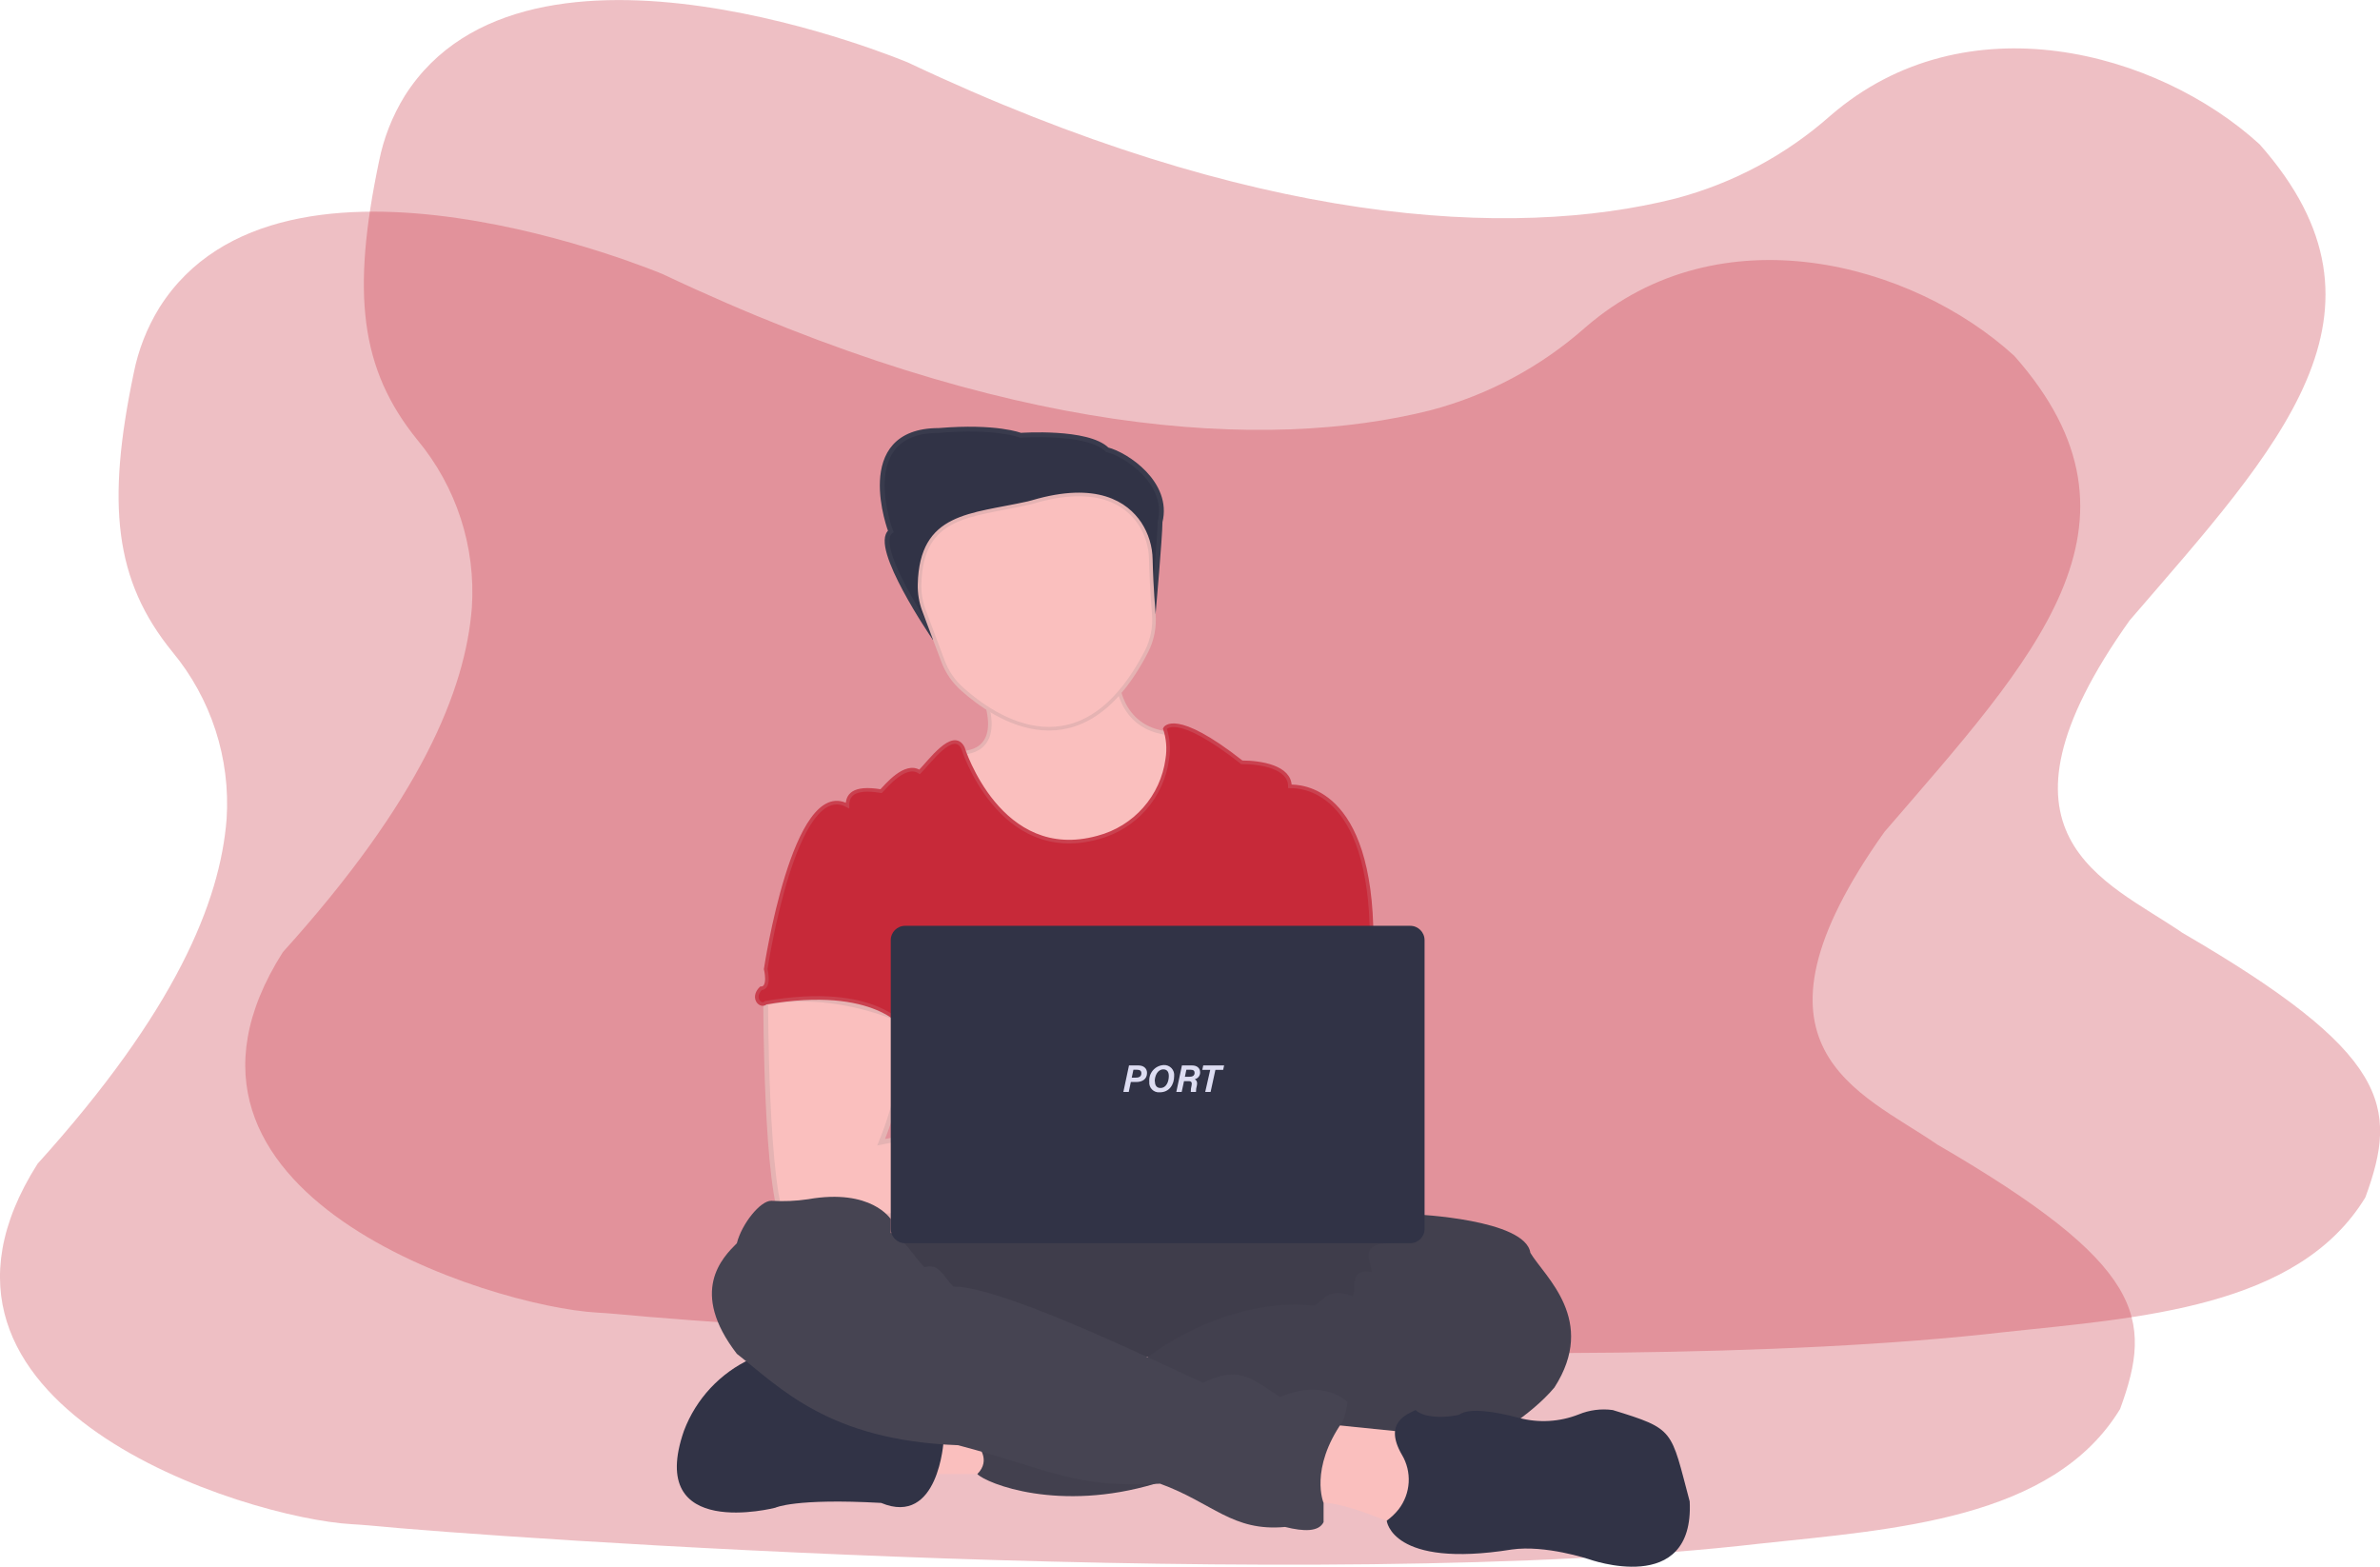
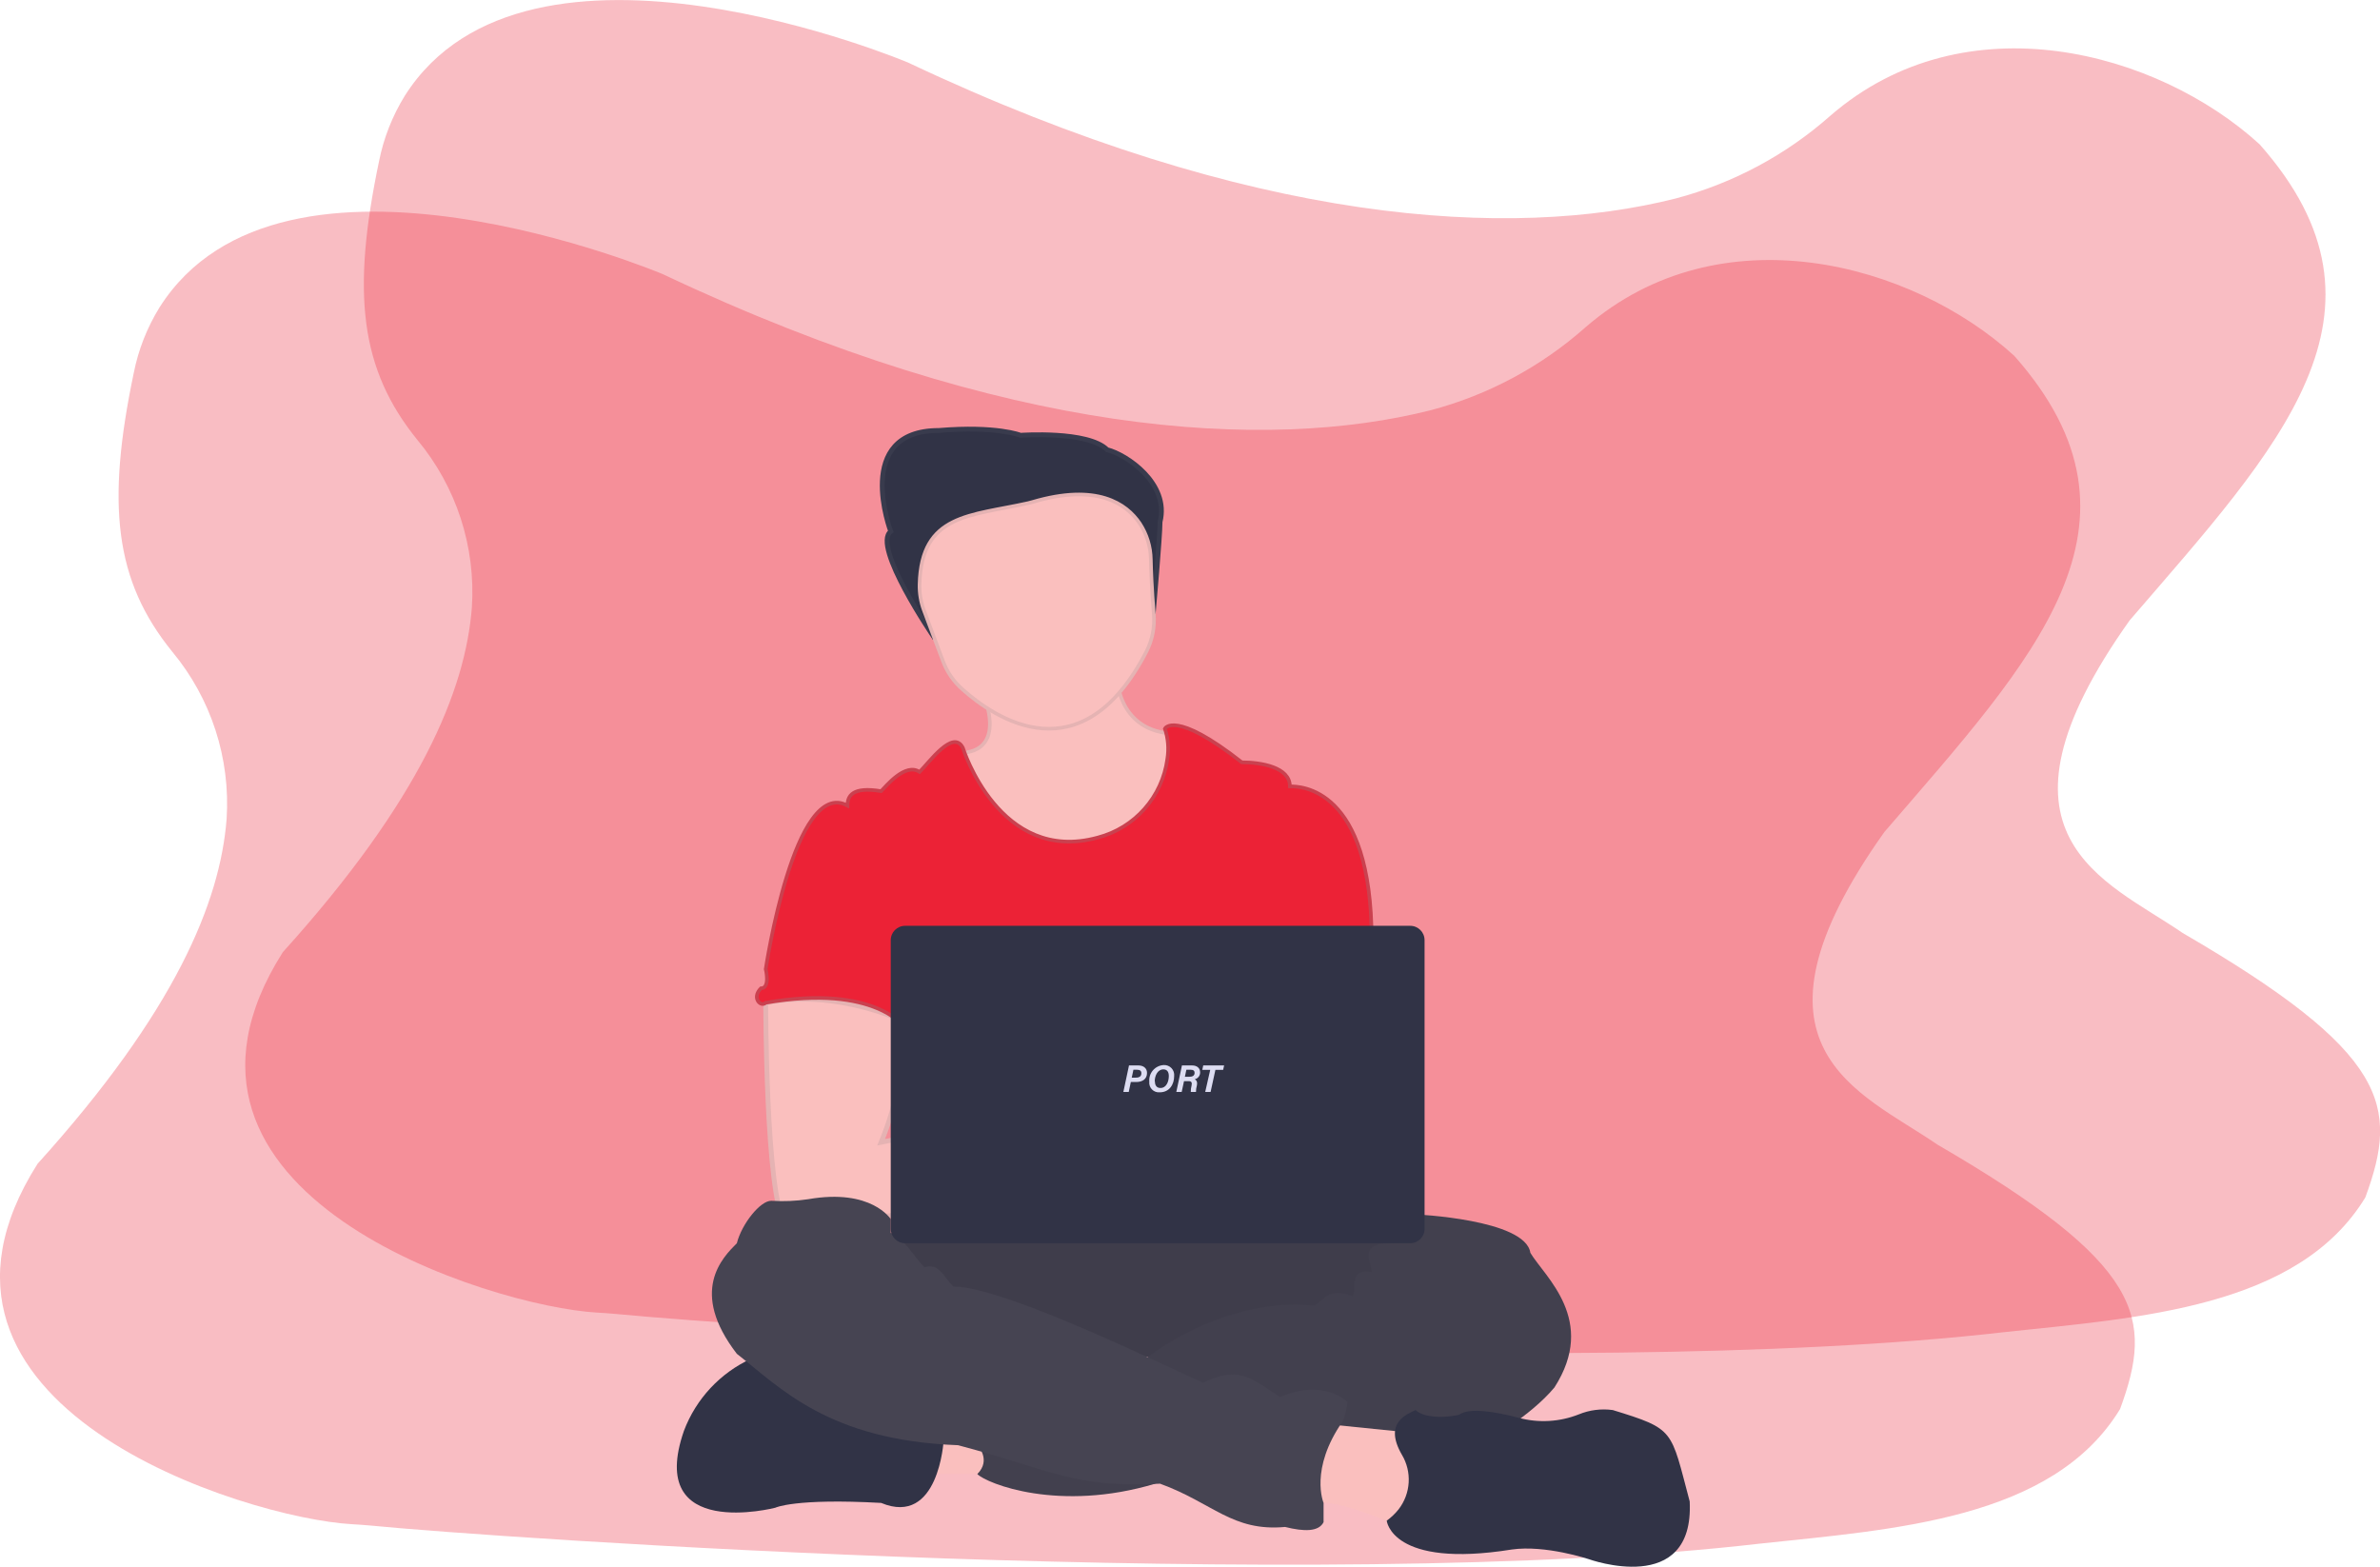
<svg xmlns="http://www.w3.org/2000/svg" viewBox="0 0 494.89 325.78">
  <defs>
-     <style>.cls-1,.cls-9{fill:#c72939;}.cls-1{opacity:0.3;}.cls-2,.cls-5,.cls-8{fill:#fabfbe;}.cls-3{fill:#313346;}.cls-4{fill:#3f3d4b;}.cls-5,.cls-8{stroke:#e5b3b3;}.cls-10,.cls-5,.cls-8,.cls-9{stroke-miterlimit:10;}.cls-6{fill:#42404e;}.cls-7{fill:#464452;}.cls-8,.cls-9{stroke-width:0.75px;}.cls-9{stroke:#ca414f;}.cls-10{fill:#313346;stroke:#393B4D;}.cls-11{fill:#ddddf2;}</style>
+     <style>.cls-1,.cls-9{fill:#ec2236;}.cls-1{opacity:0.3;}.cls-2,.cls-5,.cls-8{fill:#fabfbe;}.cls-3{fill:#313346;}.cls-4{fill:#3f3d4b;}.cls-5,.cls-8{stroke:#e5b3b3;}.cls-10,.cls-5,.cls-8,.cls-9{stroke-miterlimit:10;}.cls-6{fill:#42404e;}.cls-7{fill:#464452;}.cls-8,.cls-9{stroke-width:0.75px;}.cls-9{stroke:#ca414f;}.cls-10{fill:#313346;stroke:#393B4D;}.cls-11{fill:#ddddf2;}</style>
  </defs>
  <g id="Camada_2" data-name="Camada 2">
    <g id="fundo">
      <path class="cls-1" d="M137.81,57s-79.1-33.4-104.64,6.92a41.17,41.17,0,0,0-5.36,13.64c-5.72,27.31-4,43.17,8,57.94A49.41,49.41,0,0,1,47.12,170.3c-1.34,17.25-10.68,40-39.31,71.69-32.08,50.55,43.59,73.7,65.28,74.94,1.26.08,2.5.15,3.75.27,25.94,2.57,196.91,14.45,289,3.79,28-3,61-5,75-28,7-19,5-30-38-55-16-11-43-20-11-65,31-36,58-64,27-99-21.2-19.36-61.1-30.22-89.14-5.95a78.93,78.93,0,0,1-32.23,17.27C263.23,93.92,209.41,90.86,137.81,57Z" />
      <path class="cls-1" d="M188.81,13s-79.1-33.4-104.64,6.92a41.17,41.17,0,0,0-5.36,13.64c-5.72,27.31-4,43.17,8,57.94A49.41,49.41,0,0,1,98.12,126.3c-1.34,17.25-10.68,40-39.31,71.69-32.08,50.55,43.59,73.7,65.28,74.94,1.26.08,2.5.15,3.75.27,25.94,2.57,196.91,14.45,289,3.79,28-3,61-5,75-28,7-19,5-30-38-55-16-11-43-20-11-65,31-36,58-64,27-99C448.61,10.63,408.71-.23,380.67,24a78.93,78.93,0,0,1-32.23,17.27C314.23,49.92,260.41,46.86,188.81,13Z" />
    </g>
    <g id="Sapatos">
      <polygon class="cls-2" points="194.22 306.51 204.22 306.51 205.22 301.51 195.22 299.51 194.22 306.51" />
      <path class="cls-2" d="M278.22,295.51a34.83,34.83,0,0,0,14,1c0,2,4,8,4,8l-5,13s-13-6-18-5C272.22,309.51,278.22,295.51,278.22,295.51Z" />
      <path class="cls-3" d="M196.22,299.51s-1,18-13,13c-18-1-22,1-22,1s-27,7-19-16a27,27,0,0,1,14-15S169.22,296.51,196.22,299.51Z" />
      <polygon class="cls-4" points="179.22 256.51 295.22 254.51 296.22 285.51 177.22 278.51 179.22 256.51" />
    </g>
    <g id="Braço">
      <path class="cls-5" d="M159.22,208.51s0,40,4,46c2,0,25-2,25-2v-16l-5,1a66.76,66.76,0,0,0,5-25S174.22,205.51,159.22,208.51Z" />
    </g>
    <g id="Pernas">
      <path class="cls-6" d="M203.22,300.51s3,3,0,6c2,2,17,8,37,2C242.22,305.51,203.22,300.51,203.22,300.51Z" />
      <path class="cls-6" d="M238.22,282.51s16-13,35-11c2-1,3-4,8-2,1-1-1-6,4-5,0-2-3-6,4-6s5-6,5-6,23,1,24,8c3,5,14,14,5,28-5,6-14,11-14,11l-69-7Z" />
      <path class="cls-3" d="M315.81,294.82c-4.73-1.25-10.31-2.23-12.46-.62-5,1-8,0-9-1-1.77.89-6.71,2.57-2.87,9.25a10.09,10.09,0,0,1-.67,11.41,12.38,12.38,0,0,1-2.46,2.34s1,10,26,6c7-1,16,2,16,2s22,8,21-12c-4-15-3-15-16-19a13.71,13.71,0,0,0-7.06.9A19.91,19.91,0,0,1,315.81,294.82Z" />
      <path class="cls-7" d="M185.22,253.51s-4-6.46-17.18-4.15a36.12,36.12,0,0,1-7.64.33c-2.29-.07-6.18,4.82-7.18,8.82-3,3-10,10,0,23,9,7,19,18,46,19,19,5,24,9,42,8,11,4,15,10,26,9,4,1,7,1,8-1v-4s-3-7,4-17a15.77,15.77,0,0,0,1-4s-5-5-14-1c-5-3-8-7-16-3-5-2-41-20-52-20-2-2-3-5-6-4-2-2-5-7-7-7Z" />
    </g>
    <g id="Pescoço">
      <path class="cls-8" d="M199.22,156.51s9,1,6-10c1-1,27-6,27-6s0,11,11,12c1,3-1,18-1,18l-26,8-16-8Z" />
    </g>
    <g id="Rosto">
      <g id="Camisa">
        <path class="cls-9" d="M200.22,155.51s7.59,24.29,28.07,18.64a19.56,19.56,0,0,0,14.44-16.35,13.27,13.27,0,0,0-.51-6.29s2-4,16,7c4,0,10,1,10,5,2,0,17,0,17,32h-97v18.26s-6-9.26-29-5.26c-1,1-3-1-1-3,2,0,1-4,1-4s6-40,17-34c0-2,1-4,7-3,1-1,5-6,8-4C193.22,158.51,198.22,151.51,200.22,155.51Z" />
      </g>
      <path class="cls-10" d="M194.22,132.51s-13-19-9-22c0,0-8-21,10-21,12-1,17,1,17,1s14-1,18,3c4,1,13,7,11,15,0,3-1.39,18.66-1.39,18.66Z" />
      <path class="cls-8" d="M192.1,126.87l4,10.65a14.61,14.61,0,0,0,4,5.79c6.87,6.14,24.84,18.25,38.29-7.84a14.43,14.43,0,0,0,1.52-7.86c-.41-5.08-.56-9.06-.61-11.24a14.07,14.07,0,0,0-2.3-7.53c-2.79-4.14-8.93-8.39-22.26-4.47l-.95.25c-12,2.69-22.21,2.19-22.58,16.87A14.56,14.56,0,0,0,192.1,126.87Z" />
    </g>
    <g id="Camada_9" data-name="Camada 9">
      <rect class="cls-3" x="185.22" y="192.51" width="111" height="66" rx="2.98" />
      <path class="cls-11" d="M234.76,221.54h1.93c1.15,0,1.82.64,1.82,1.56,0,1.27-.95,1.89-2.26,1.89h-1.11l-.43,2.06h-1.12Zm.57,2.54h.85c.75,0,1.15-.28,1.15-.91,0-.48-.28-.73-.87-.73h-.78Z" />
      <path class="cls-11" d="M244.15,223.75c0,1.7-.94,3.38-3,3.38a2,2,0,0,1-2.17-2.22,3.18,3.18,0,0,1,3-3.45A2.07,2.07,0,0,1,244.15,223.75Zm-4,1.12c0,.83.38,1.36,1.15,1.36,1.24,0,1.74-1.34,1.74-2.49,0-.81-.33-1.38-1.13-1.38C240.7,222.36,240.11,223.7,240.11,224.87Z" />
      <path class="cls-11" d="M246.2,224.81l-.48,2.24H244.6l1.17-5.51h2.1c1,0,1.68.53,1.68,1.44a1.43,1.43,0,0,1-1.13,1.44c.22.11.65.38.45,1.31a4.86,4.86,0,0,0-.18,1.32h-1.08a4.77,4.77,0,0,1,.16-1.32c.13-.6,0-.92-.58-.92Zm.18-.91h.93c.64,0,1.09-.22,1.09-.81,0-.42-.23-.65-.8-.65h-.91Z" />
      <path class="cls-11" d="M251.65,222.46H250l.2-.92h4.34l-.2.92h-1.61l-1,4.59h-1.12Z" />
    </g>
  </g>
</svg>
